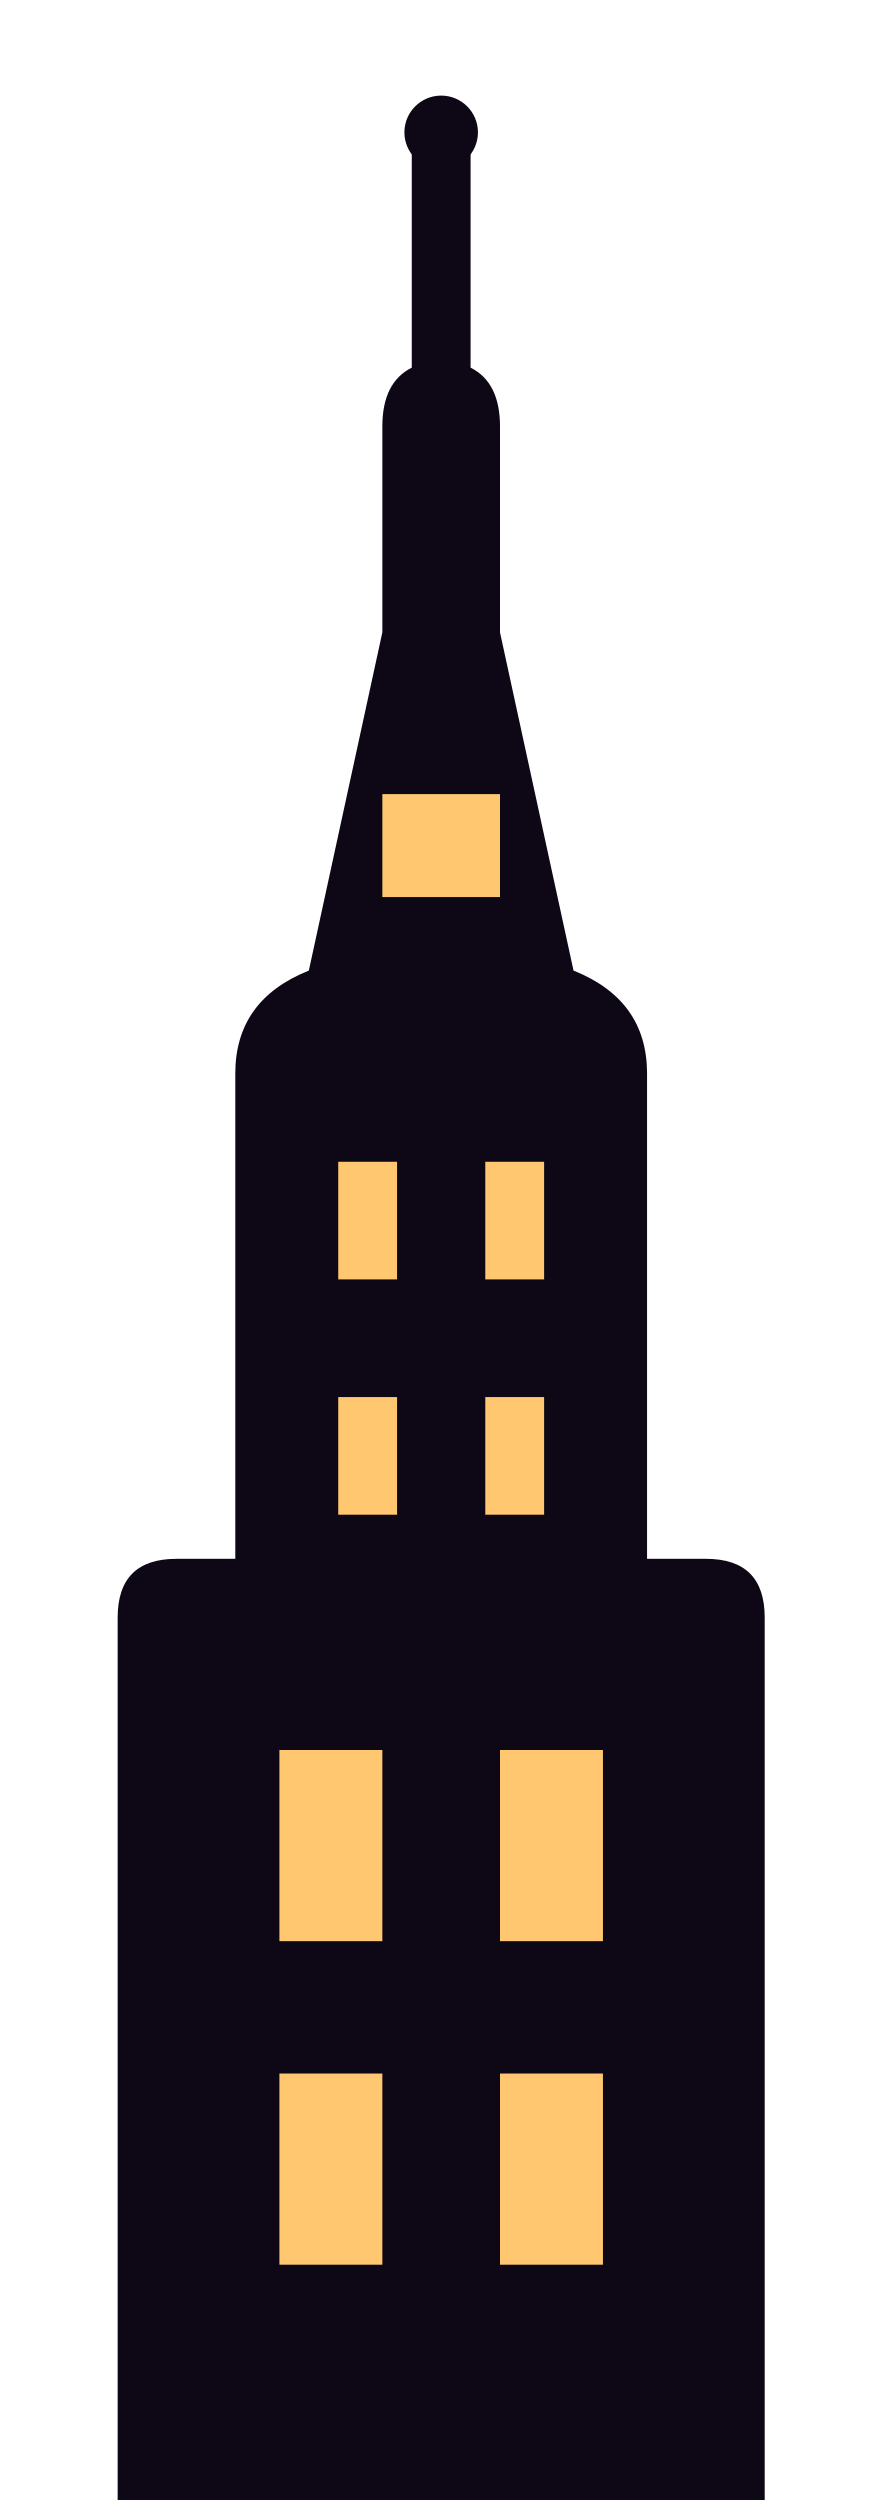
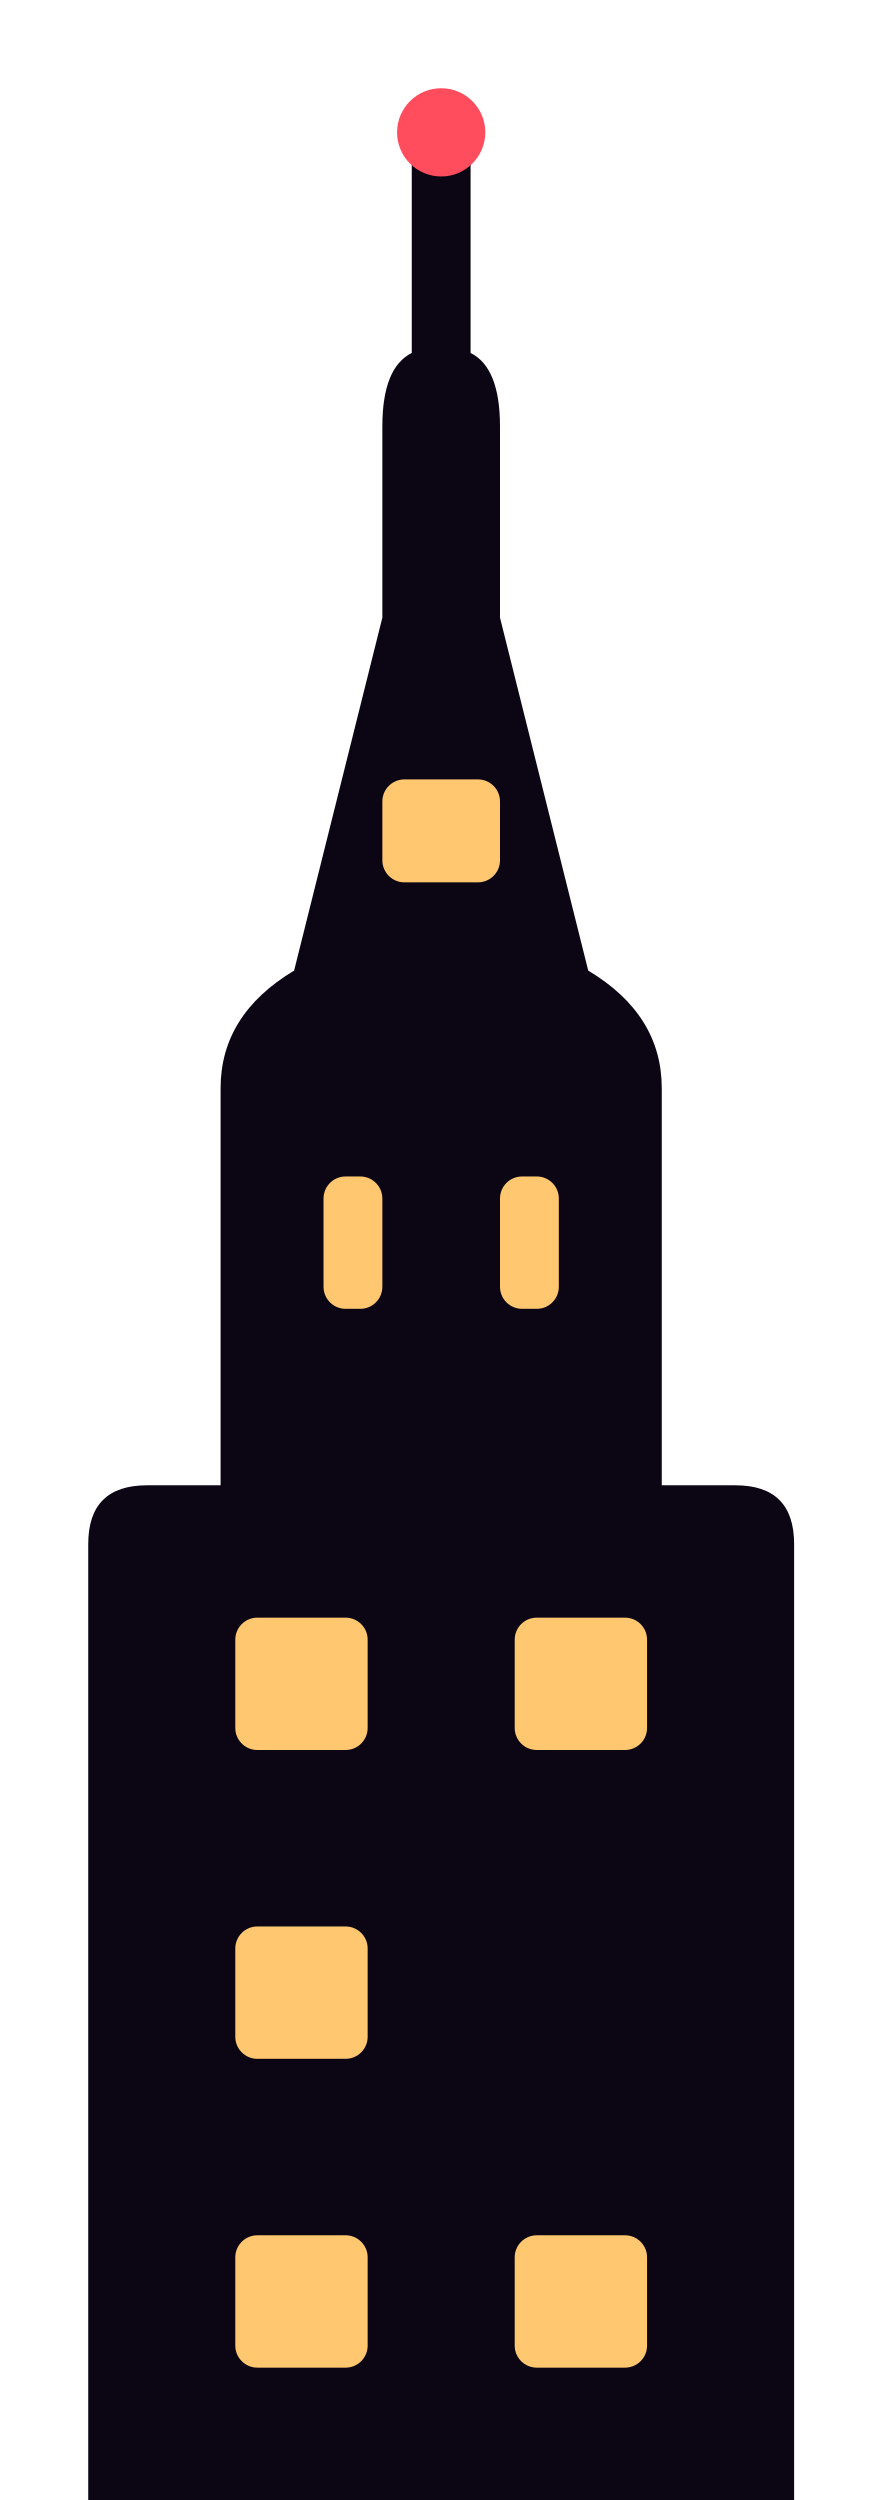
- <svg xmlns="http://www.w3.org/2000/svg" width="60" height="170" viewBox="0 0 60 170" role="img" aria-label="Thin spire">
-   <g data-part="silhouette">
-     <path d="M 8 170 V 110 Q 8 106 12 106 H 16 V 73 Q 16 68 21 66 L 26 43 V 29 Q 26 26 28 25 V 9 H 32 V 25 Q 34 26 34 29 V 43 L 39 66 Q 44 68 44 73 V 106 H 48 Q 52 106 52 110 V 170 Z" fill="#0D0716" />
-     <circle id="beacon" cx="30" cy="9" r="2.5" fill="#0D0716" />
+ <svg xmlns="http://www.w3.org/2000/svg" width="60" height="170" viewBox="0 0 60 170">
+   <path d="M 6 170 V 105 Q 6 101 10 101 H 15 V 74 Q 15 69 20 66 L 26 42 V 29 Q 26 25 28 24 V 9 H 32 V 24 Q 34 25 34 29 V 42 L 40 66 Q 45 69 45 74 V 101 H 50 Q 54 101 54 105 V 170 Z" fill="#0C0614" id="silhouette" />
+   <g id="windows" fill="#FFC870">
+     <rect x="26" y="53" width="8" height="7" rx="1.5" />
+     <rect x="22" y="80" width="4" height="9" rx="1.5" />
+     <rect x="34" y="80" width="4" height="9" rx="1.5" />
+     <rect x="16" y="110" width="9" height="9" rx="1.5" />
+     <rect x="35" y="110" width="9" height="9" rx="1.5" />
+     <rect x="16" y="131" width="9" height="9" rx="1.5" />
+     <rect x="16" y="152" width="9" height="9" rx="1.5" />
+     <rect x="35" y="152" width="9" height="9" rx="1.5" />
  </g>
-   <g data-part="windows">
-     <rect x="26" y="54" width="8" height="7" fill="#FFC870" />
-     <rect x="23" y="79" width="4" height="8" fill="#FFC870" />
-     <rect x="33" y="79" width="4" height="8" fill="#FFC870" />
-     <rect x="23" y="95" width="4" height="8" fill="#FFC870" />
-     <rect x="33" y="95" width="4" height="8" fill="#FFC870" />
-     <rect x="19" y="119" width="7" height="13" fill="#FFC870" />
-     <rect x="34" y="119" width="7" height="13" fill="#FFC870" />
-     <rect x="19" y="141" width="7" height="13" fill="#FFC870" />
-     <rect x="34" y="141" width="7" height="13" fill="#FFC870" />
-   </g>
+   <circle cx="30" cy="9" r="3" fill="#FF4D5E" id="beacon" />
</svg>
